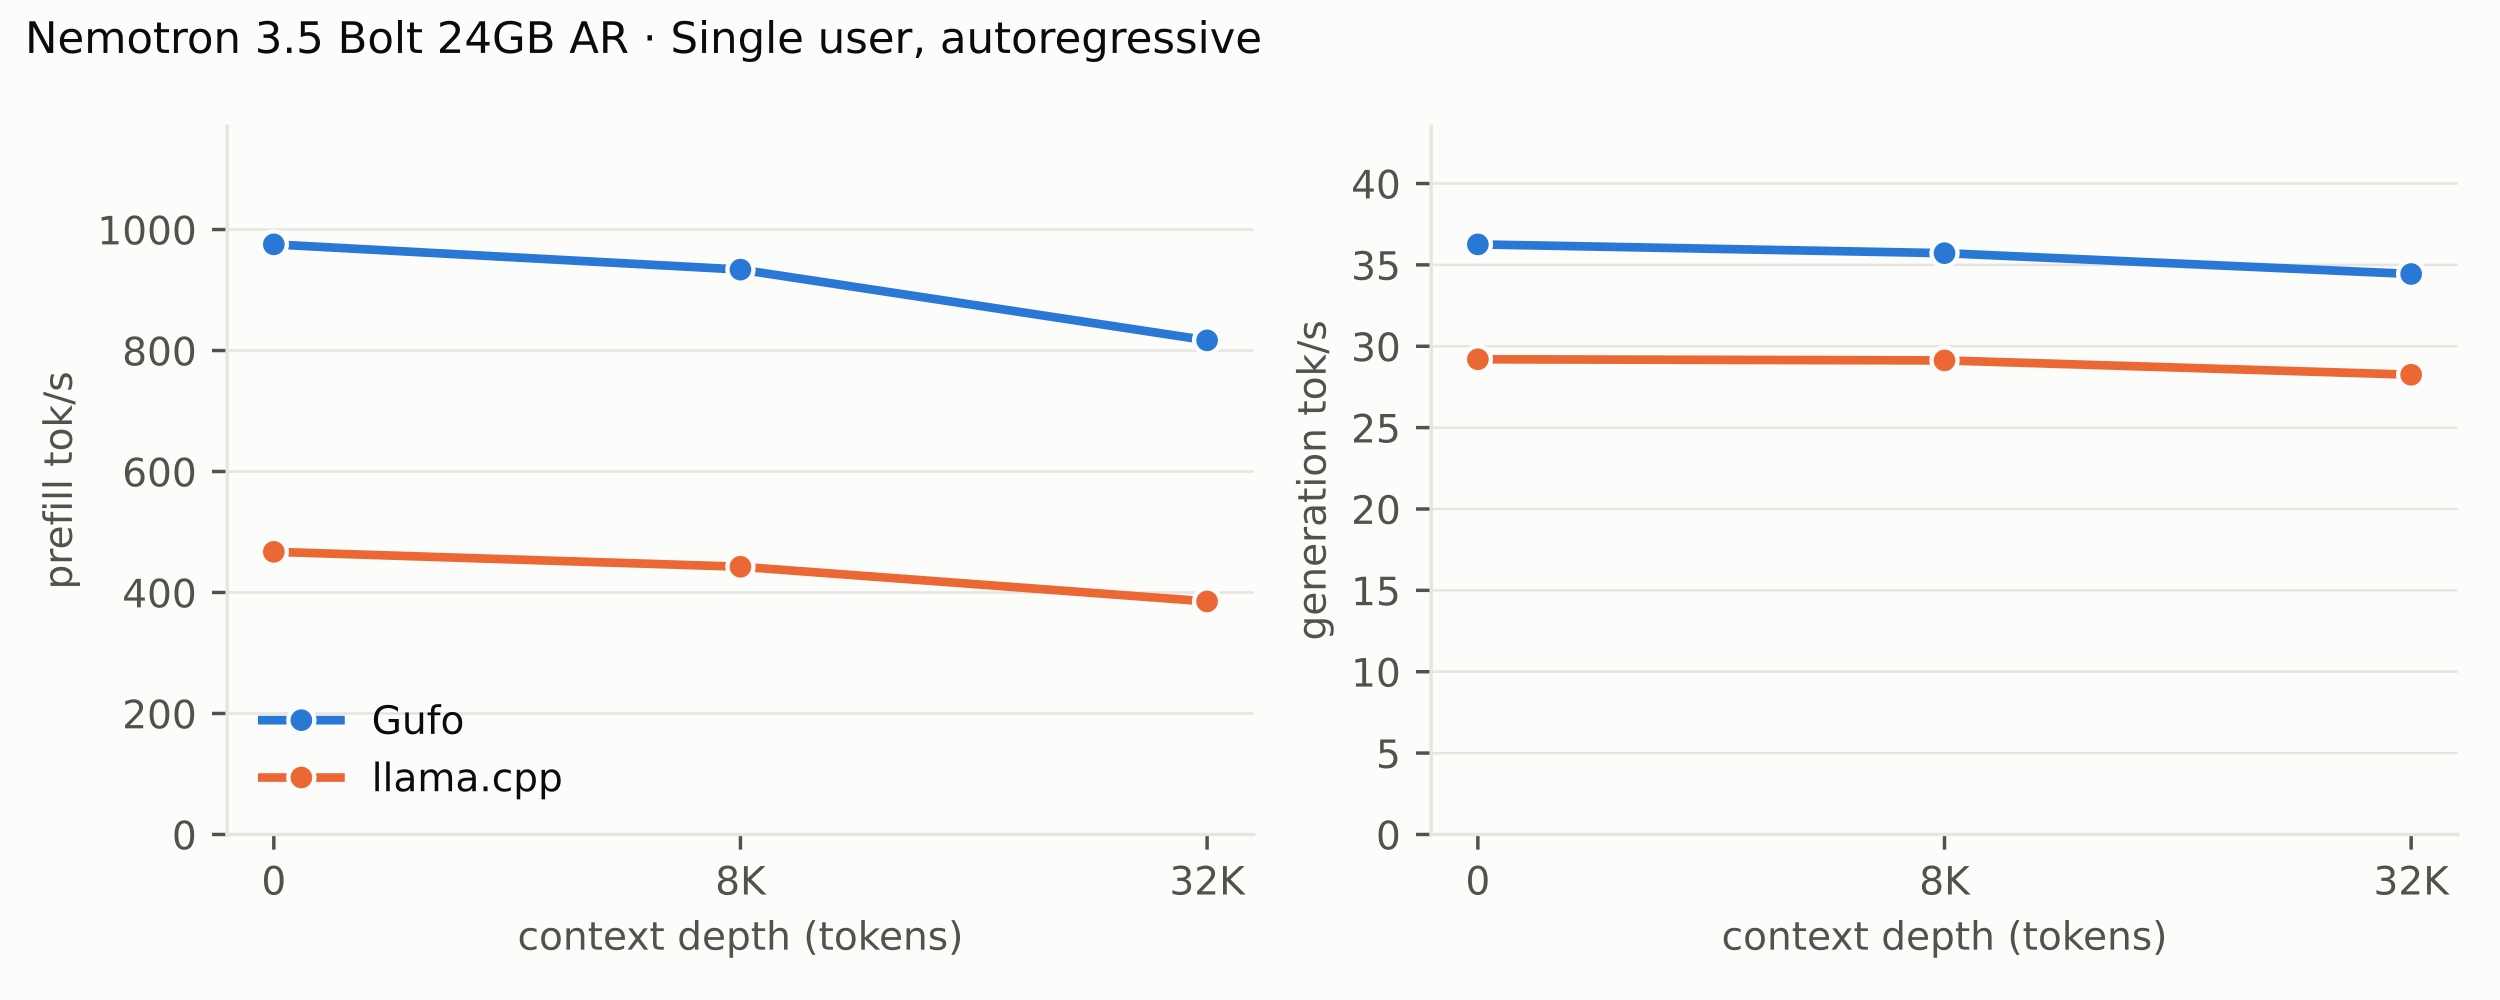
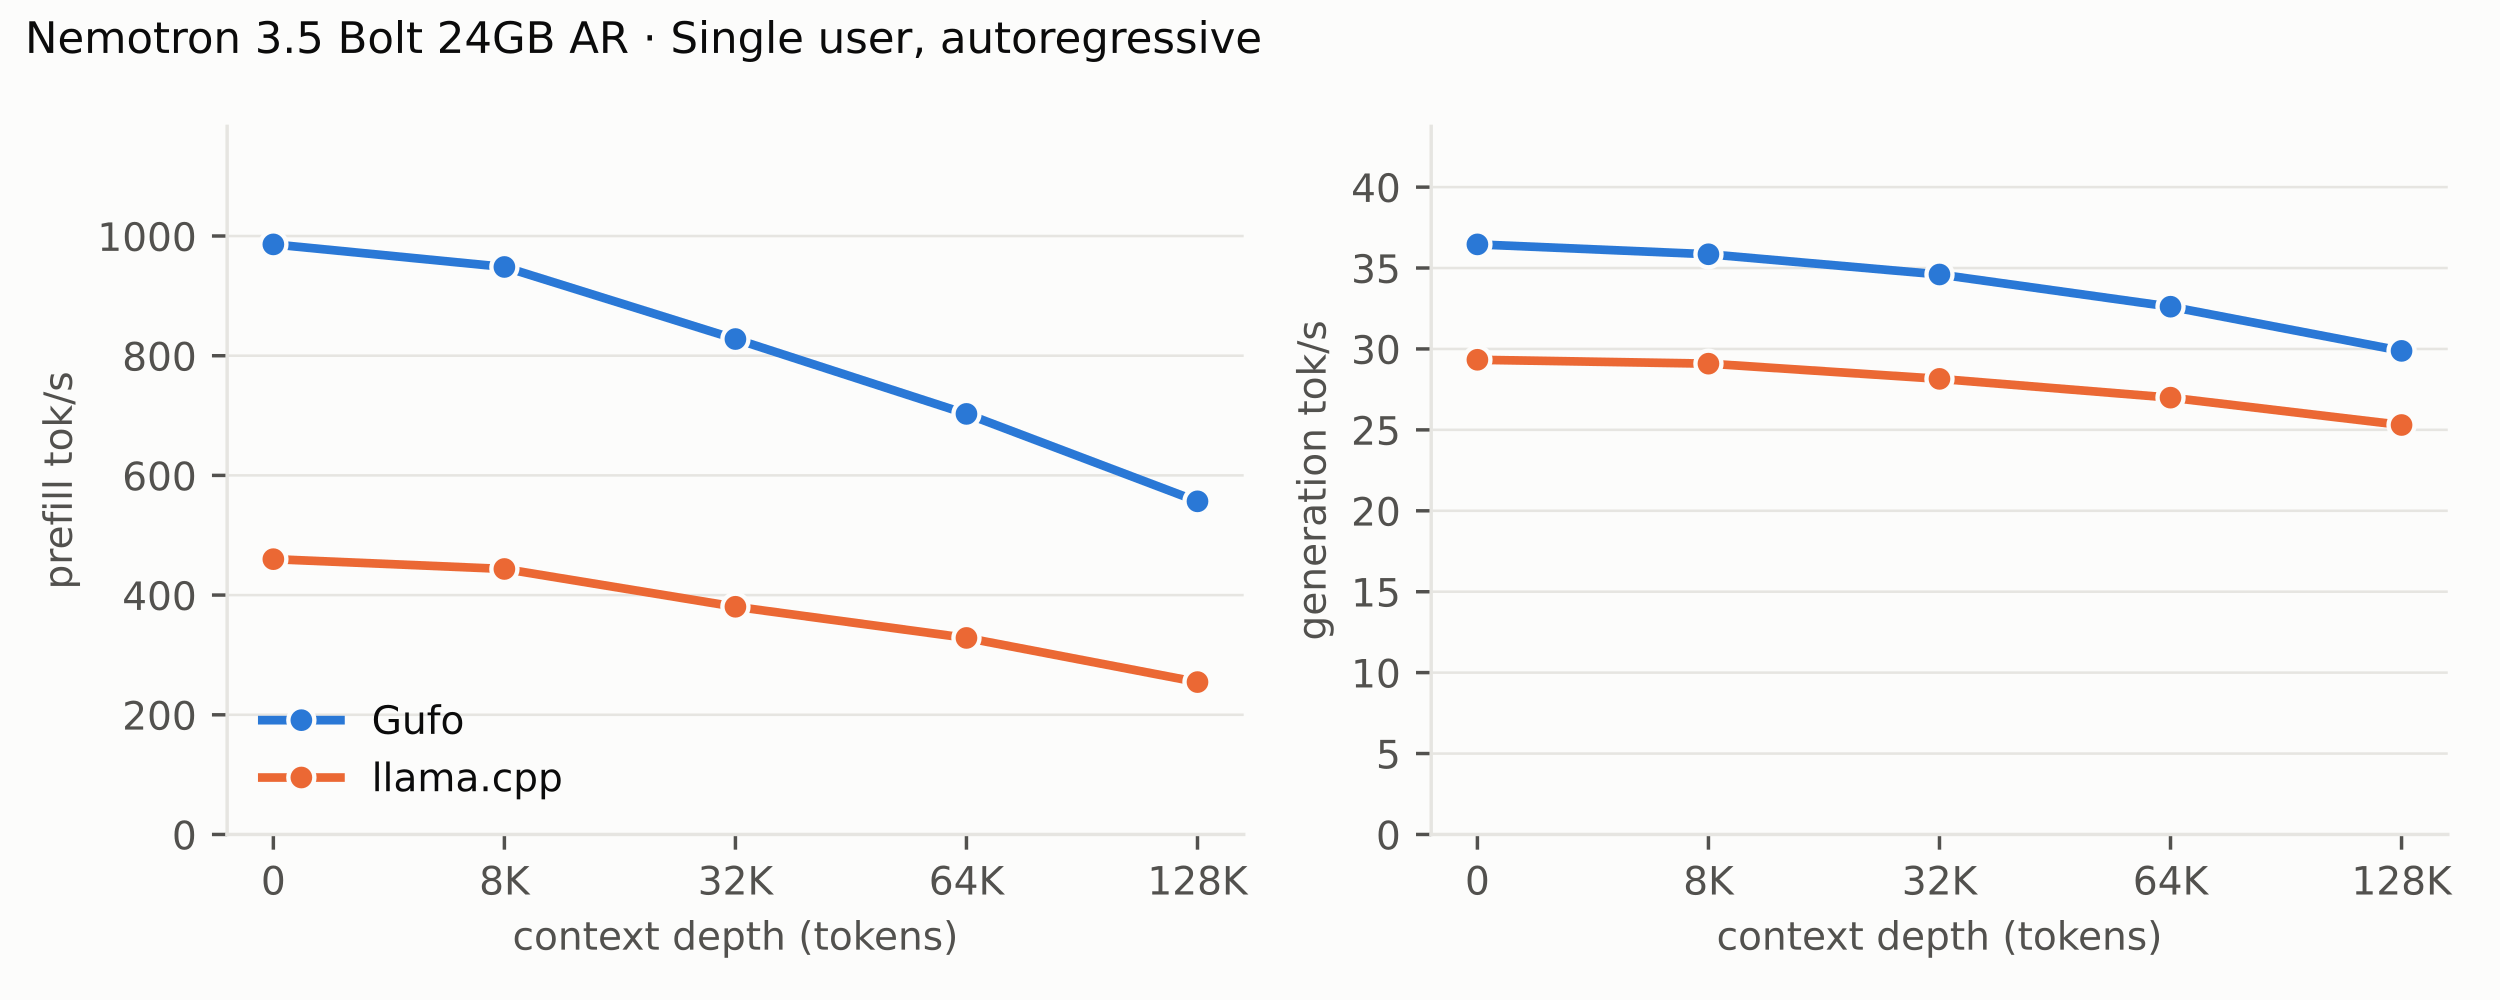
<svg xmlns="http://www.w3.org/2000/svg" xmlns:xlink="http://www.w3.org/1999/xlink" width="576pt" height="230.4pt" viewBox="0 0 576 230.4" version="1.1">
  <defs>
    <style type="text/css">*{stroke-linejoin: round; stroke-linecap: butt}</style>
  </defs>
  <g id="figure_1">
    <g id="patch_1">
      <path d="M 0 230.4 L 576 230.4 L 576 0 L 0 0 z " style="fill: #fcfcfb" />
    </g>
    <g id="axes_1">
      <g id="patch_2">
-         <path d="M 52.335 192.259 L 288.866 192.259 L 288.866 29.118 L 52.335 29.118 z " style="fill: #fcfcfb" />
+         <path d="M 52.335 192.259 L 286.549 192.259 L 286.549 29.118 L 52.335 29.118 z " style="fill: #fcfcfb" />
      </g>
      <g id="matplotlib.axis_1">
        <g id="xtick_1">
          <g id="line2d_1">
            <defs>
              <path id="m1ebf051f68" d="M 0 0 L 0 3.5 " style="stroke: #52514e; stroke-width: 0.8" />
            </defs>
            <g>
-               <use xlink:href="#m1ebf051f68" x="63.087" y="192.259" style="fill: #52514e; stroke: #52514e; stroke-width: 0.8" />
+               <use xlink:href="#m1ebf051f68" x="62.981" y="192.259" style="fill: #52514e; stroke: #52514e; stroke-width: 0.8" />
            </g>
          </g>
          <g id="text_1">
-             <text style="font-size: 9px; font-family: 'DejaVu Sans', 'Bitstream Vera Sans', 'Computer Modern Sans Serif', 'Lucida Grande', 'Verdana', 'Geneva', 'Lucid', 'Arial', 'Helvetica', 'Avant Garde', sans-serif; text-anchor: middle; fill: #52514e" x="63.087" y="206.098" transform="rotate(-0 63.08672 206.098)">0</text>
+             <text style="font-size: 9px; font-family: 'DejaVu Sans', 'Bitstream Vera Sans', 'Computer Modern Sans Serif', 'Lucida Grande', 'Verdana', 'Geneva', 'Lucid', 'Arial', 'Helvetica', 'Avant Garde', sans-serif; text-anchor: middle; fill: #52514e" x="62.981" y="206.098" transform="rotate(-0 62.98139 206.098)">0</text>
          </g>
        </g>
        <g id="xtick_2">
          <g id="line2d_2">
            <g>
-               <use xlink:href="#m1ebf051f68" x="170.601" y="192.259" style="fill: #52514e; stroke: #52514e; stroke-width: 0.8" />
+               <use xlink:href="#m1ebf051f68" x="116.212" y="192.259" style="fill: #52514e; stroke: #52514e; stroke-width: 0.8" />
            </g>
          </g>
          <g id="text_2">
-             <text style="font-size: 9px; font-family: 'DejaVu Sans', 'Bitstream Vera Sans', 'Computer Modern Sans Serif', 'Lucida Grande', 'Verdana', 'Geneva', 'Lucid', 'Arial', 'Helvetica', 'Avant Garde', sans-serif; text-anchor: middle; fill: #52514e" x="170.601" y="206.098" transform="rotate(-0 170.6008 206.098)">8K</text>
+             <text style="font-size: 9px; font-family: 'DejaVu Sans', 'Bitstream Vera Sans', 'Computer Modern Sans Serif', 'Lucida Grande', 'Verdana', 'Geneva', 'Lucid', 'Arial', 'Helvetica', 'Avant Garde', sans-serif; text-anchor: middle; fill: #52514e" x="116.212" y="206.098" transform="rotate(-0 116.2118 206.098)">8K</text>
          </g>
        </g>
        <g id="xtick_3">
          <g id="line2d_3">
            <g>
-               <use xlink:href="#m1ebf051f68" x="278.115" y="192.259" style="fill: #52514e; stroke: #52514e; stroke-width: 0.8" />
+               <use xlink:href="#m1ebf051f68" x="169.442" y="192.259" style="fill: #52514e; stroke: #52514e; stroke-width: 0.8" />
            </g>
          </g>
          <g id="text_3">
-             <text style="font-size: 9px; font-family: 'DejaVu Sans', 'Bitstream Vera Sans', 'Computer Modern Sans Serif', 'Lucida Grande', 'Verdana', 'Geneva', 'Lucid', 'Arial', 'Helvetica', 'Avant Garde', sans-serif; text-anchor: middle; fill: #52514e" x="278.115" y="206.098" transform="rotate(-0 278.1148 206.098)">32K</text>
-           </g>
-         </g>
-         <g id="text_4">
-           <text style="font-size: 9px; font-family: 'DejaVu Sans', 'Bitstream Vera Sans', 'Computer Modern Sans Serif', 'Lucida Grande', 'Verdana', 'Geneva', 'Lucid', 'Arial', 'Helvetica', 'Avant Garde', sans-serif; text-anchor: middle; fill: #52514e" x="170.601" y="218.808" transform="rotate(-0 170.6008 218.8083)">context depth (tokens)</text>
+             <text style="font-size: 9px; font-family: 'DejaVu Sans', 'Bitstream Vera Sans', 'Computer Modern Sans Serif', 'Lucida Grande', 'Verdana', 'Geneva', 'Lucid', 'Arial', 'Helvetica', 'Avant Garde', sans-serif; text-anchor: middle; fill: #52514e" x="169.442" y="206.098" transform="rotate(-0 169.4422 206.098)">32K</text>
+           </g>
+         </g>
+         <g id="xtick_4">
+           <g id="line2d_4">
+             <g>
+               <use xlink:href="#m1ebf051f68" x="222.673" y="192.259" style="fill: #52514e; stroke: #52514e; stroke-width: 0.8" />
+             </g>
+           </g>
+           <g id="text_4">
+             <text style="font-size: 9px; font-family: 'DejaVu Sans', 'Bitstream Vera Sans', 'Computer Modern Sans Serif', 'Lucida Grande', 'Verdana', 'Geneva', 'Lucid', 'Arial', 'Helvetica', 'Avant Garde', sans-serif; text-anchor: middle; fill: #52514e" x="222.673" y="206.098" transform="rotate(-0 222.6725 206.098)">64K</text>
+           </g>
+         </g>
+         <g id="xtick_5">
+           <g id="line2d_5">
+             <g>
+               <use xlink:href="#m1ebf051f68" x="275.903" y="192.259" style="fill: #52514e; stroke: #52514e; stroke-width: 0.8" />
+             </g>
+           </g>
+           <g id="text_5">
+             <text style="font-size: 9px; font-family: 'DejaVu Sans', 'Bitstream Vera Sans', 'Computer Modern Sans Serif', 'Lucida Grande', 'Verdana', 'Geneva', 'Lucid', 'Arial', 'Helvetica', 'Avant Garde', sans-serif; text-anchor: middle; fill: #52514e" x="275.903" y="206.098" transform="rotate(-0 275.9029 206.098)">128K</text>
+           </g>
+         </g>
+         <g id="text_6">
+           <text style="font-size: 9px; font-family: 'DejaVu Sans', 'Bitstream Vera Sans', 'Computer Modern Sans Serif', 'Lucida Grande', 'Verdana', 'Geneva', 'Lucid', 'Arial', 'Helvetica', 'Avant Garde', sans-serif; text-anchor: middle; fill: #52514e" x="169.442" y="218.808" transform="rotate(-0 169.4422 218.8083)">context depth (tokens)</text>
        </g>
      </g>
      <g id="matplotlib.axis_2">
        <g id="ytick_1">
-           <g id="line2d_4">
-             <path d="M 52.335 192.259 L 288.866 192.259 " clip-path="url(#pb68cc06701)" style="fill: none; stroke: #e6e5e1; stroke-width: 0.6; stroke-linecap: square" />
-           </g>
-           <g id="line2d_5">
+           <g id="line2d_6">
+             <path d="M 52.335 192.259 L 286.549 192.259 " clip-path="url(#p6c91caa407)" style="fill: none; stroke: #e6e5e1; stroke-width: 0.6; stroke-linecap: square" />
+           </g>
+           <g id="line2d_7">
            <defs>
              <path id="m680e5b1e24" d="M 0 0 L -3.5 0 " style="stroke: #52514e; stroke-width: 0.8" />
            </defs>
            <g>
              <use xlink:href="#m680e5b1e24" x="52.335" y="192.259" style="fill: #52514e; stroke: #52514e; stroke-width: 0.8" />
            </g>
          </g>
-           <g id="text_5">
+           <g id="text_7">
            <text style="font-size: 9px; font-family: 'DejaVu Sans', 'Bitstream Vera Sans', 'Computer Modern Sans Serif', 'Lucida Grande', 'Verdana', 'Geneva', 'Lucid', 'Arial', 'Helvetica', 'Avant Garde', sans-serif; text-anchor: end; fill: #52514e" x="45.335" y="195.679" transform="rotate(-0 45.33531 195.6787)">0</text>
          </g>
        </g>
        <g id="ytick_2">
-           <g id="line2d_6">
-             <path d="M 52.335 164.384 L 288.866 164.384 " clip-path="url(#pb68cc06701)" style="fill: none; stroke: #e6e5e1; stroke-width: 0.6; stroke-linecap: square" />
-           </g>
-           <g id="line2d_7">
-             <g>
-               <use xlink:href="#m680e5b1e24" x="52.335" y="164.384" style="fill: #52514e; stroke: #52514e; stroke-width: 0.8" />
-             </g>
-           </g>
-           <g id="text_6">
-             <text style="font-size: 9px; font-family: 'DejaVu Sans', 'Bitstream Vera Sans', 'Computer Modern Sans Serif', 'Lucida Grande', 'Verdana', 'Geneva', 'Lucid', 'Arial', 'Helvetica', 'Avant Garde', sans-serif; text-anchor: end; fill: #52514e" x="45.335" y="167.804" transform="rotate(-0 45.33531 167.8036)">200</text>
+           <g id="line2d_8">
+             <path d="M 52.335 164.683 L 286.549 164.683 " clip-path="url(#p6c91caa407)" style="fill: none; stroke: #e6e5e1; stroke-width: 0.6; stroke-linecap: square" />
+           </g>
+           <g id="line2d_9">
+             <g>
+               <use xlink:href="#m680e5b1e24" x="52.335" y="164.683" style="fill: #52514e; stroke: #52514e; stroke-width: 0.8" />
+             </g>
+           </g>
+           <g id="text_8">
+             <text style="font-size: 9px; font-family: 'DejaVu Sans', 'Bitstream Vera Sans', 'Computer Modern Sans Serif', 'Lucida Grande', 'Verdana', 'Geneva', 'Lucid', 'Arial', 'Helvetica', 'Avant Garde', sans-serif; text-anchor: end; fill: #52514e" x="45.335" y="168.103" transform="rotate(-0 45.33531 168.1027)">200</text>
          </g>
        </g>
        <g id="ytick_3">
-           <g id="line2d_8">
-             <path d="M 52.335 136.509 L 288.866 136.509 " clip-path="url(#pb68cc06701)" style="fill: none; stroke: #e6e5e1; stroke-width: 0.6; stroke-linecap: square" />
-           </g>
-           <g id="line2d_9">
-             <g>
-               <use xlink:href="#m680e5b1e24" x="52.335" y="136.509" style="fill: #52514e; stroke: #52514e; stroke-width: 0.8" />
-             </g>
-           </g>
-           <g id="text_7">
-             <text style="font-size: 9px; font-family: 'DejaVu Sans', 'Bitstream Vera Sans', 'Computer Modern Sans Serif', 'Lucida Grande', 'Verdana', 'Geneva', 'Lucid', 'Arial', 'Helvetica', 'Avant Garde', sans-serif; text-anchor: end; fill: #52514e" x="45.335" y="139.928" transform="rotate(-0 45.33531 139.9285)">400</text>
+           <g id="line2d_10">
+             <path d="M 52.335 137.107 L 286.549 137.107 " clip-path="url(#p6c91caa407)" style="fill: none; stroke: #e6e5e1; stroke-width: 0.6; stroke-linecap: square" />
+           </g>
+           <g id="line2d_11">
+             <g>
+               <use xlink:href="#m680e5b1e24" x="52.335" y="137.107" style="fill: #52514e; stroke: #52514e; stroke-width: 0.8" />
+             </g>
+           </g>
+           <g id="text_9">
+             <text style="font-size: 9px; font-family: 'DejaVu Sans', 'Bitstream Vera Sans', 'Computer Modern Sans Serif', 'Lucida Grande', 'Verdana', 'Geneva', 'Lucid', 'Arial', 'Helvetica', 'Avant Garde', sans-serif; text-anchor: end; fill: #52514e" x="45.335" y="140.527" transform="rotate(-0 45.33531 140.5267)">400</text>
          </g>
        </g>
        <g id="ytick_4">
-           <g id="line2d_10">
-             <path d="M 52.335 108.634 L 288.866 108.634 " clip-path="url(#pb68cc06701)" style="fill: none; stroke: #e6e5e1; stroke-width: 0.6; stroke-linecap: square" />
-           </g>
-           <g id="line2d_11">
-             <g>
-               <use xlink:href="#m680e5b1e24" x="52.335" y="108.634" style="fill: #52514e; stroke: #52514e; stroke-width: 0.8" />
-             </g>
-           </g>
-           <g id="text_8">
-             <text style="font-size: 9px; font-family: 'DejaVu Sans', 'Bitstream Vera Sans', 'Computer Modern Sans Serif', 'Lucida Grande', 'Verdana', 'Geneva', 'Lucid', 'Arial', 'Helvetica', 'Avant Garde', sans-serif; text-anchor: end; fill: #52514e" x="45.335" y="112.053" transform="rotate(-0 45.33531 112.0534)">600</text>
+           <g id="line2d_12">
+             <path d="M 52.335 109.531 L 286.549 109.531 " clip-path="url(#p6c91caa407)" style="fill: none; stroke: #e6e5e1; stroke-width: 0.6; stroke-linecap: square" />
+           </g>
+           <g id="line2d_13">
+             <g>
+               <use xlink:href="#m680e5b1e24" x="52.335" y="109.531" style="fill: #52514e; stroke: #52514e; stroke-width: 0.8" />
+             </g>
+           </g>
+           <g id="text_10">
+             <text style="font-size: 9px; font-family: 'DejaVu Sans', 'Bitstream Vera Sans', 'Computer Modern Sans Serif', 'Lucida Grande', 'Verdana', 'Geneva', 'Lucid', 'Arial', 'Helvetica', 'Avant Garde', sans-serif; text-anchor: end; fill: #52514e" x="45.335" y="112.951" transform="rotate(-0 45.33531 112.9507)">600</text>
          </g>
        </g>
        <g id="ytick_5">
-           <g id="line2d_12">
-             <path d="M 52.335 80.759 L 288.866 80.759 " clip-path="url(#pb68cc06701)" style="fill: none; stroke: #e6e5e1; stroke-width: 0.6; stroke-linecap: square" />
-           </g>
-           <g id="line2d_13">
-             <g>
-               <use xlink:href="#m680e5b1e24" x="52.335" y="80.759" style="fill: #52514e; stroke: #52514e; stroke-width: 0.8" />
-             </g>
-           </g>
-           <g id="text_9">
-             <text style="font-size: 9px; font-family: 'DejaVu Sans', 'Bitstream Vera Sans', 'Computer Modern Sans Serif', 'Lucida Grande', 'Verdana', 'Geneva', 'Lucid', 'Arial', 'Helvetica', 'Avant Garde', sans-serif; text-anchor: end; fill: #52514e" x="45.335" y="84.178" transform="rotate(-0 45.33531 84.17827)">800</text>
+           <g id="line2d_14">
+             <path d="M 52.335 81.955 L 286.549 81.955 " clip-path="url(#p6c91caa407)" style="fill: none; stroke: #e6e5e1; stroke-width: 0.6; stroke-linecap: square" />
+           </g>
+           <g id="line2d_15">
+             <g>
+               <use xlink:href="#m680e5b1e24" x="52.335" y="81.955" style="fill: #52514e; stroke: #52514e; stroke-width: 0.8" />
+             </g>
+           </g>
+           <g id="text_11">
+             <text style="font-size: 9px; font-family: 'DejaVu Sans', 'Bitstream Vera Sans', 'Computer Modern Sans Serif', 'Lucida Grande', 'Verdana', 'Geneva', 'Lucid', 'Arial', 'Helvetica', 'Avant Garde', sans-serif; text-anchor: end; fill: #52514e" x="45.335" y="85.375" transform="rotate(-0 45.33531 85.37469)">800</text>
          </g>
        </g>
        <g id="ytick_6">
-           <g id="line2d_14">
-             <path d="M 52.335 52.884 L 288.866 52.884 " clip-path="url(#pb68cc06701)" style="fill: none; stroke: #e6e5e1; stroke-width: 0.6; stroke-linecap: square" />
-           </g>
-           <g id="line2d_15">
-             <g>
-               <use xlink:href="#m680e5b1e24" x="52.335" y="52.884" style="fill: #52514e; stroke: #52514e; stroke-width: 0.8" />
-             </g>
-           </g>
-           <g id="text_10">
-             <text style="font-size: 9px; font-family: 'DejaVu Sans', 'Bitstream Vera Sans', 'Computer Modern Sans Serif', 'Lucida Grande', 'Verdana', 'Geneva', 'Lucid', 'Arial', 'Helvetica', 'Avant Garde', sans-serif; text-anchor: end; fill: #52514e" x="45.335" y="56.303" transform="rotate(-0 45.33531 56.30317)">1000</text>
-           </g>
-         </g>
-         <g id="text_11">
+           <g id="line2d_16">
+             <path d="M 52.335 54.379 L 286.549 54.379 " clip-path="url(#p6c91caa407)" style="fill: none; stroke: #e6e5e1; stroke-width: 0.6; stroke-linecap: square" />
+           </g>
+           <g id="line2d_17">
+             <g>
+               <use xlink:href="#m680e5b1e24" x="52.335" y="54.379" style="fill: #52514e; stroke: #52514e; stroke-width: 0.8" />
+             </g>
+           </g>
+           <g id="text_12">
+             <text style="font-size: 9px; font-family: 'DejaVu Sans', 'Bitstream Vera Sans', 'Computer Modern Sans Serif', 'Lucida Grande', 'Verdana', 'Geneva', 'Lucid', 'Arial', 'Helvetica', 'Avant Garde', sans-serif; text-anchor: end; fill: #52514e" x="45.335" y="57.799" transform="rotate(-0 45.33531 57.79869)">1000</text>
+           </g>
+         </g>
+         <g id="text_13">
          <text style="font-size: 9px; font-family: 'DejaVu Sans', 'Bitstream Vera Sans', 'Computer Modern Sans Serif', 'Lucida Grande', 'Verdana', 'Geneva', 'Lucid', 'Arial', 'Helvetica', 'Avant Garde', sans-serif; text-anchor: middle; fill: #52514e" x="16.559" y="110.689" transform="rotate(-90 16.55859 110.6887)">prefill tok/s</text>
        </g>
      </g>
-       <g id="line2d_16">
-         <path d="M 63.087 56.308 L 170.601 62.12 L 278.115 78.423 " clip-path="url(#pb68cc06701)" style="fill: none; stroke: #2a78d6; stroke-width: 2; stroke-linecap: square" />
+       <g id="line2d_18">
+         <path d="M 62.981 56.308 L 116.212 61.509 L 169.442 78.115 L 222.673 95.364 L 275.903 115.508 " clip-path="url(#p6c91caa407)" style="fill: none; stroke: #2a78d6; stroke-width: 2; stroke-linecap: square" />
        <defs>
          <path id="m91930ba968" d="M 0 3 C 0.796 3 1.559 2.684 2.121 2.121 C 2.684 1.559 3 0.796 3 0 C 3 -0.796 2.684 -1.559 2.121 -2.121 C 1.559 -2.684 0.796 -3 0 -3 C -0.796 -3 -1.559 -2.684 -2.121 -2.121 C -2.684 -1.559 -3 -0.796 -3 0 C -3 0.796 -2.684 1.559 -2.121 2.121 C -1.559 2.684 -0.796 3 0 3 z " style="stroke: #fcfcfb" />
        </defs>
-         <g clip-path="url(#pb68cc06701)">
-           <use xlink:href="#m91930ba968" x="63.087" y="56.308" style="fill: #2a78d6; stroke: #fcfcfb" />
-           <use xlink:href="#m91930ba968" x="170.601" y="62.12" style="fill: #2a78d6; stroke: #fcfcfb" />
-           <use xlink:href="#m91930ba968" x="278.115" y="78.423" style="fill: #2a78d6; stroke: #fcfcfb" />
-         </g>
-       </g>
-       <g id="line2d_17">
-         <path d="M 63.087 127.143 L 170.601 130.582 L 278.115 138.575 " clip-path="url(#pb68cc06701)" style="fill: none; stroke: #eb6834; stroke-width: 2; stroke-linecap: square" />
+         <g clip-path="url(#p6c91caa407)">
+           <use xlink:href="#m91930ba968" x="62.981" y="56.308" style="fill: #2a78d6; stroke: #fcfcfb" />
+           <use xlink:href="#m91930ba968" x="116.212" y="61.509" style="fill: #2a78d6; stroke: #fcfcfb" />
+           <use xlink:href="#m91930ba968" x="169.442" y="78.115" style="fill: #2a78d6; stroke: #fcfcfb" />
+           <use xlink:href="#m91930ba968" x="222.673" y="95.364" style="fill: #2a78d6; stroke: #fcfcfb" />
+           <use xlink:href="#m91930ba968" x="275.903" y="115.508" style="fill: #2a78d6; stroke: #fcfcfb" />
+         </g>
+       </g>
+       <g id="line2d_19">
+         <path d="M 62.981 128.832 L 116.212 131.093 L 169.442 139.799 L 222.673 146.981 L 275.903 157.152 " clip-path="url(#p6c91caa407)" style="fill: none; stroke: #eb6834; stroke-width: 2; stroke-linecap: square" />
        <defs>
          <path id="ma0614988b8" d="M 0 3 C 0.796 3 1.559 2.684 2.121 2.121 C 2.684 1.559 3 0.796 3 0 C 3 -0.796 2.684 -1.559 2.121 -2.121 C 1.559 -2.684 0.796 -3 0 -3 C -0.796 -3 -1.559 -2.684 -2.121 -2.121 C -2.684 -1.559 -3 -0.796 -3 0 C -3 0.796 -2.684 1.559 -2.121 2.121 C -1.559 2.684 -0.796 3 0 3 z " style="stroke: #fcfcfb" />
        </defs>
-         <g clip-path="url(#pb68cc06701)">
-           <use xlink:href="#ma0614988b8" x="63.087" y="127.143" style="fill: #eb6834; stroke: #fcfcfb" />
-           <use xlink:href="#ma0614988b8" x="170.601" y="130.582" style="fill: #eb6834; stroke: #fcfcfb" />
-           <use xlink:href="#ma0614988b8" x="278.115" y="138.575" style="fill: #eb6834; stroke: #fcfcfb" />
+         <g clip-path="url(#p6c91caa407)">
+           <use xlink:href="#ma0614988b8" x="62.981" y="128.832" style="fill: #eb6834; stroke: #fcfcfb" />
+           <use xlink:href="#ma0614988b8" x="116.212" y="131.093" style="fill: #eb6834; stroke: #fcfcfb" />
+           <use xlink:href="#ma0614988b8" x="169.442" y="139.799" style="fill: #eb6834; stroke: #fcfcfb" />
+           <use xlink:href="#ma0614988b8" x="222.673" y="146.981" style="fill: #eb6834; stroke: #fcfcfb" />
+           <use xlink:href="#ma0614988b8" x="275.903" y="157.152" style="fill: #eb6834; stroke: #fcfcfb" />
        </g>
      </g>
      <g id="patch_3">
        <path d="M 52.335 192.259 L 52.335 29.118 " style="fill: none; stroke: #e6e5e1; stroke-width: 0.8; stroke-linejoin: miter; stroke-linecap: square" />
      </g>
      <g id="patch_4">
-         <path d="M 52.335 192.259 L 288.866 192.259 " style="fill: none; stroke: #e6e5e1; stroke-width: 0.8; stroke-linejoin: miter; stroke-linecap: square" />
+         <path d="M 52.335 192.259 L 286.549 192.259 " style="fill: none; stroke: #e6e5e1; stroke-width: 0.8; stroke-linejoin: miter; stroke-linecap: square" />
      </g>
      <g id="legend_1">
-         <g id="line2d_18">
+         <g id="line2d_20">
          <path d="M 60.435 165.927 L 69.435 165.927 L 78.435 165.927 " style="fill: none; stroke: #2a78d6; stroke-width: 2; stroke-linecap: square" />
          <g>
            <use xlink:href="#m91930ba968" x="69.435" y="165.927" style="fill: #2a78d6; stroke: #fcfcfb" />
          </g>
        </g>
-         <g id="text_12">
+         <g id="text_14">
          <text style="font-size: 9px; font-family: 'DejaVu Sans', 'Bitstream Vera Sans', 'Computer Modern Sans Serif', 'Lucida Grande', 'Verdana', 'Geneva', 'Lucid', 'Arial', 'Helvetica', 'Avant Garde', sans-serif; text-anchor: start; fill: #0b0b0b" x="85.635" y="169.077" transform="rotate(-0 85.63531 169.0773)">Gufo</text>
        </g>
-         <g id="line2d_19">
+         <g id="line2d_21">
          <path d="M 60.435 179.138 L 69.435 179.138 L 78.435 179.138 " style="fill: none; stroke: #eb6834; stroke-width: 2; stroke-linecap: square" />
          <g>
            <use xlink:href="#ma0614988b8" x="69.435" y="179.138" style="fill: #eb6834; stroke: #fcfcfb" />
          </g>
        </g>
-         <g id="text_13">
+         <g id="text_15">
          <text style="font-size: 9px; font-family: 'DejaVu Sans', 'Bitstream Vera Sans', 'Computer Modern Sans Serif', 'Lucida Grande', 'Verdana', 'Geneva', 'Lucid', 'Arial', 'Helvetica', 'Avant Garde', sans-serif; text-anchor: start; fill: #0b0b0b" x="85.635" y="182.288" transform="rotate(-0 85.63531 182.2877)">llama.cpp</text>
        </g>
      </g>
    </g>
    <g id="axes_2">
      <g id="patch_5">
-         <path d="M 329.749 192.259 L 566.28 192.259 L 566.28 29.118 L 329.749 29.118 z " style="fill: #fcfcfb" />
+         <path d="M 329.749 192.259 L 563.963 192.259 L 563.963 29.118 L 329.749 29.118 z " style="fill: #fcfcfb" />
      </g>
      <g id="matplotlib.axis_3">
-         <g id="xtick_4">
-           <g id="line2d_20">
-             <g>
-               <use xlink:href="#m1ebf051f68" x="340.5" y="192.259" style="fill: #52514e; stroke: #52514e; stroke-width: 0.8" />
-             </g>
-           </g>
-           <g id="text_14">
-             <text style="font-size: 9px; font-family: 'DejaVu Sans', 'Bitstream Vera Sans', 'Computer Modern Sans Serif', 'Lucida Grande', 'Verdana', 'Geneva', 'Lucid', 'Arial', 'Helvetica', 'Avant Garde', sans-serif; text-anchor: middle; fill: #52514e" x="340.5" y="206.098" transform="rotate(-0 340.5005 206.098)">0</text>
-           </g>
-         </g>
-         <g id="xtick_5">
-           <g id="line2d_21">
-             <g>
-               <use xlink:href="#m1ebf051f68" x="448.015" y="192.259" style="fill: #52514e; stroke: #52514e; stroke-width: 0.8" />
-             </g>
-           </g>
-           <g id="text_15">
-             <text style="font-size: 9px; font-family: 'DejaVu Sans', 'Bitstream Vera Sans', 'Computer Modern Sans Serif', 'Lucida Grande', 'Verdana', 'Geneva', 'Lucid', 'Arial', 'Helvetica', 'Avant Garde', sans-serif; text-anchor: middle; fill: #52514e" x="448.015" y="206.098" transform="rotate(-0 448.0145 206.098)">8K</text>
-           </g>
-         </g>
        <g id="xtick_6">
          <g id="line2d_22">
            <g>
-               <use xlink:href="#m1ebf051f68" x="555.529" y="192.259" style="fill: #52514e; stroke: #52514e; stroke-width: 0.8" />
+               <use xlink:href="#m1ebf051f68" x="340.395" y="192.259" style="fill: #52514e; stroke: #52514e; stroke-width: 0.8" />
            </g>
          </g>
          <g id="text_16">
-             <text style="font-size: 9px; font-family: 'DejaVu Sans', 'Bitstream Vera Sans', 'Computer Modern Sans Serif', 'Lucida Grande', 'Verdana', 'Geneva', 'Lucid', 'Arial', 'Helvetica', 'Avant Garde', sans-serif; text-anchor: middle; fill: #52514e" x="555.529" y="206.098" transform="rotate(-0 555.5286 206.098)">32K</text>
-           </g>
-         </g>
-         <g id="text_17">
-           <text style="font-size: 9px; font-family: 'DejaVu Sans', 'Bitstream Vera Sans', 'Computer Modern Sans Serif', 'Lucida Grande', 'Verdana', 'Geneva', 'Lucid', 'Arial', 'Helvetica', 'Avant Garde', sans-serif; text-anchor: middle; fill: #52514e" x="448.015" y="218.808" transform="rotate(-0 448.0145 218.8083)">context depth (tokens)</text>
+             <text style="font-size: 9px; font-family: 'DejaVu Sans', 'Bitstream Vera Sans', 'Computer Modern Sans Serif', 'Lucida Grande', 'Verdana', 'Geneva', 'Lucid', 'Arial', 'Helvetica', 'Avant Garde', sans-serif; text-anchor: middle; fill: #52514e" x="340.395" y="206.098" transform="rotate(-0 340.3951 206.098)">0</text>
+           </g>
+         </g>
+         <g id="xtick_7">
+           <g id="line2d_23">
+             <g>
+               <use xlink:href="#m1ebf051f68" x="393.626" y="192.259" style="fill: #52514e; stroke: #52514e; stroke-width: 0.8" />
+             </g>
+           </g>
+           <g id="text_17">
+             <text style="font-size: 9px; font-family: 'DejaVu Sans', 'Bitstream Vera Sans', 'Computer Modern Sans Serif', 'Lucida Grande', 'Verdana', 'Geneva', 'Lucid', 'Arial', 'Helvetica', 'Avant Garde', sans-serif; text-anchor: middle; fill: #52514e" x="393.626" y="206.098" transform="rotate(-0 393.6255 206.098)">8K</text>
+           </g>
+         </g>
+         <g id="xtick_8">
+           <g id="line2d_24">
+             <g>
+               <use xlink:href="#m1ebf051f68" x="446.856" y="192.259" style="fill: #52514e; stroke: #52514e; stroke-width: 0.8" />
+             </g>
+           </g>
+           <g id="text_18">
+             <text style="font-size: 9px; font-family: 'DejaVu Sans', 'Bitstream Vera Sans', 'Computer Modern Sans Serif', 'Lucida Grande', 'Verdana', 'Geneva', 'Lucid', 'Arial', 'Helvetica', 'Avant Garde', sans-serif; text-anchor: middle; fill: #52514e" x="446.856" y="206.098" transform="rotate(-0 446.8559 206.098)">32K</text>
+           </g>
+         </g>
+         <g id="xtick_9">
+           <g id="line2d_25">
+             <g>
+               <use xlink:href="#m1ebf051f68" x="500.086" y="192.259" style="fill: #52514e; stroke: #52514e; stroke-width: 0.8" />
+             </g>
+           </g>
+           <g id="text_19">
+             <text style="font-size: 9px; font-family: 'DejaVu Sans', 'Bitstream Vera Sans', 'Computer Modern Sans Serif', 'Lucida Grande', 'Verdana', 'Geneva', 'Lucid', 'Arial', 'Helvetica', 'Avant Garde', sans-serif; text-anchor: middle; fill: #52514e" x="500.086" y="206.098" transform="rotate(-0 500.0863 206.098)">64K</text>
+           </g>
+         </g>
+         <g id="xtick_10">
+           <g id="line2d_26">
+             <g>
+               <use xlink:href="#m1ebf051f68" x="553.317" y="192.259" style="fill: #52514e; stroke: #52514e; stroke-width: 0.8" />
+             </g>
+           </g>
+           <g id="text_20">
+             <text style="font-size: 9px; font-family: 'DejaVu Sans', 'Bitstream Vera Sans', 'Computer Modern Sans Serif', 'Lucida Grande', 'Verdana', 'Geneva', 'Lucid', 'Arial', 'Helvetica', 'Avant Garde', sans-serif; text-anchor: middle; fill: #52514e" x="553.317" y="206.098" transform="rotate(-0 553.3167 206.098)">128K</text>
+           </g>
+         </g>
+         <g id="text_21">
+           <text style="font-size: 9px; font-family: 'DejaVu Sans', 'Bitstream Vera Sans', 'Computer Modern Sans Serif', 'Lucida Grande', 'Verdana', 'Geneva', 'Lucid', 'Arial', 'Helvetica', 'Avant Garde', sans-serif; text-anchor: middle; fill: #52514e" x="446.856" y="218.808" transform="rotate(-0 446.8559 218.8083)">context depth (tokens)</text>
        </g>
      </g>
      <g id="matplotlib.axis_4">
        <g id="ytick_7">
-           <g id="line2d_23">
-             <path d="M 329.749 192.259 L 566.28 192.259 " clip-path="url(#p62e5a5085c)" style="fill: none; stroke: #e6e5e1; stroke-width: 0.6; stroke-linecap: square" />
-           </g>
-           <g id="line2d_24">
+           <g id="line2d_27">
+             <path d="M 329.749 192.259 L 563.963 192.259 " clip-path="url(#p602ba9753c)" style="fill: none; stroke: #e6e5e1; stroke-width: 0.6; stroke-linecap: square" />
+           </g>
+           <g id="line2d_28">
            <g>
              <use xlink:href="#m680e5b1e24" x="329.749" y="192.259" style="fill: #52514e; stroke: #52514e; stroke-width: 0.8" />
            </g>
          </g>
-           <g id="text_18">
+           <g id="text_22">
            <text style="font-size: 9px; font-family: 'DejaVu Sans', 'Bitstream Vera Sans', 'Computer Modern Sans Serif', 'Lucida Grande', 'Verdana', 'Geneva', 'Lucid', 'Arial', 'Helvetica', 'Avant Garde', sans-serif; text-anchor: end; fill: #52514e" x="322.749" y="195.679" transform="rotate(-0 322.7491 195.6787)">0</text>
          </g>
        </g>
        <g id="ytick_8">
-           <g id="line2d_25">
-             <path d="M 329.749 173.513 L 566.28 173.513 " clip-path="url(#p62e5a5085c)" style="fill: none; stroke: #e6e5e1; stroke-width: 0.6; stroke-linecap: square" />
-           </g>
-           <g id="line2d_26">
-             <g>
-               <use xlink:href="#m680e5b1e24" x="329.749" y="173.513" style="fill: #52514e; stroke: #52514e; stroke-width: 0.8" />
-             </g>
-           </g>
-           <g id="text_19">
-             <text style="font-size: 9px; font-family: 'DejaVu Sans', 'Bitstream Vera Sans', 'Computer Modern Sans Serif', 'Lucida Grande', 'Verdana', 'Geneva', 'Lucid', 'Arial', 'Helvetica', 'Avant Garde', sans-serif; text-anchor: end; fill: #52514e" x="322.749" y="176.932" transform="rotate(-0 322.7491 176.932)">5</text>
+           <g id="line2d_29">
+             <path d="M 329.749 173.616 L 563.963 173.616 " clip-path="url(#p602ba9753c)" style="fill: none; stroke: #e6e5e1; stroke-width: 0.6; stroke-linecap: square" />
+           </g>
+           <g id="line2d_30">
+             <g>
+               <use xlink:href="#m680e5b1e24" x="329.749" y="173.616" style="fill: #52514e; stroke: #52514e; stroke-width: 0.8" />
+             </g>
+           </g>
+           <g id="text_23">
+             <text style="font-size: 9px; font-family: 'DejaVu Sans', 'Bitstream Vera Sans', 'Computer Modern Sans Serif', 'Lucida Grande', 'Verdana', 'Geneva', 'Lucid', 'Arial', 'Helvetica', 'Avant Garde', sans-serif; text-anchor: end; fill: #52514e" x="322.749" y="177.035" transform="rotate(-0 322.7491 177.0348)">5</text>
          </g>
        </g>
        <g id="ytick_9">
-           <g id="line2d_27">
-             <path d="M 329.749 154.766 L 566.28 154.766 " clip-path="url(#p62e5a5085c)" style="fill: none; stroke: #e6e5e1; stroke-width: 0.6; stroke-linecap: square" />
-           </g>
-           <g id="line2d_28">
-             <g>
-               <use xlink:href="#m680e5b1e24" x="329.749" y="154.766" style="fill: #52514e; stroke: #52514e; stroke-width: 0.8" />
-             </g>
-           </g>
-           <g id="text_20">
-             <text style="font-size: 9px; font-family: 'DejaVu Sans', 'Bitstream Vera Sans', 'Computer Modern Sans Serif', 'Lucida Grande', 'Verdana', 'Geneva', 'Lucid', 'Arial', 'Helvetica', 'Avant Garde', sans-serif; text-anchor: end; fill: #52514e" x="322.749" y="158.185" transform="rotate(-0 322.7491 158.1853)">10</text>
+           <g id="line2d_31">
+             <path d="M 329.749 154.972 L 563.963 154.972 " clip-path="url(#p602ba9753c)" style="fill: none; stroke: #e6e5e1; stroke-width: 0.6; stroke-linecap: square" />
+           </g>
+           <g id="line2d_32">
+             <g>
+               <use xlink:href="#m680e5b1e24" x="329.749" y="154.972" style="fill: #52514e; stroke: #52514e; stroke-width: 0.8" />
+             </g>
+           </g>
+           <g id="text_24">
+             <text style="font-size: 9px; font-family: 'DejaVu Sans', 'Bitstream Vera Sans', 'Computer Modern Sans Serif', 'Lucida Grande', 'Verdana', 'Geneva', 'Lucid', 'Arial', 'Helvetica', 'Avant Garde', sans-serif; text-anchor: end; fill: #52514e" x="322.749" y="158.391" transform="rotate(-0 322.7491 158.3909)">10</text>
          </g>
        </g>
        <g id="ytick_10">
-           <g id="line2d_29">
-             <path d="M 329.749 136.019 L 566.28 136.019 " clip-path="url(#p62e5a5085c)" style="fill: none; stroke: #e6e5e1; stroke-width: 0.6; stroke-linecap: square" />
-           </g>
-           <g id="line2d_30">
-             <g>
-               <use xlink:href="#m680e5b1e24" x="329.749" y="136.019" style="fill: #52514e; stroke: #52514e; stroke-width: 0.8" />
-             </g>
-           </g>
-           <g id="text_21">
-             <text style="font-size: 9px; font-family: 'DejaVu Sans', 'Bitstream Vera Sans', 'Computer Modern Sans Serif', 'Lucida Grande', 'Verdana', 'Geneva', 'Lucid', 'Arial', 'Helvetica', 'Avant Garde', sans-serif; text-anchor: end; fill: #52514e" x="322.749" y="139.439" transform="rotate(-0 322.7491 139.4386)">15</text>
+           <g id="line2d_33">
+             <path d="M 329.749 136.328 L 563.963 136.328 " clip-path="url(#p602ba9753c)" style="fill: none; stroke: #e6e5e1; stroke-width: 0.6; stroke-linecap: square" />
+           </g>
+           <g id="line2d_34">
+             <g>
+               <use xlink:href="#m680e5b1e24" x="329.749" y="136.328" style="fill: #52514e; stroke: #52514e; stroke-width: 0.8" />
+             </g>
+           </g>
+           <g id="text_25">
+             <text style="font-size: 9px; font-family: 'DejaVu Sans', 'Bitstream Vera Sans', 'Computer Modern Sans Serif', 'Lucida Grande', 'Verdana', 'Geneva', 'Lucid', 'Arial', 'Helvetica', 'Avant Garde', sans-serif; text-anchor: end; fill: #52514e" x="322.749" y="139.747" transform="rotate(-0 322.7491 139.7471)">15</text>
          </g>
        </g>
        <g id="ytick_11">
-           <g id="line2d_31">
-             <path d="M 329.749 117.273 L 566.28 117.273 " clip-path="url(#p62e5a5085c)" style="fill: none; stroke: #e6e5e1; stroke-width: 0.6; stroke-linecap: square" />
-           </g>
-           <g id="line2d_32">
-             <g>
-               <use xlink:href="#m680e5b1e24" x="329.749" y="117.273" style="fill: #52514e; stroke: #52514e; stroke-width: 0.8" />
-             </g>
-           </g>
-           <g id="text_22">
-             <text style="font-size: 9px; font-family: 'DejaVu Sans', 'Bitstream Vera Sans', 'Computer Modern Sans Serif', 'Lucida Grande', 'Verdana', 'Geneva', 'Lucid', 'Arial', 'Helvetica', 'Avant Garde', sans-serif; text-anchor: end; fill: #52514e" x="322.749" y="120.692" transform="rotate(-0 322.7491 120.6919)">20</text>
+           <g id="line2d_35">
+             <path d="M 329.749 117.684 L 563.963 117.684 " clip-path="url(#p602ba9753c)" style="fill: none; stroke: #e6e5e1; stroke-width: 0.6; stroke-linecap: square" />
+           </g>
+           <g id="line2d_36">
+             <g>
+               <use xlink:href="#m680e5b1e24" x="329.749" y="117.684" style="fill: #52514e; stroke: #52514e; stroke-width: 0.8" />
+             </g>
+           </g>
+           <g id="text_26">
+             <text style="font-size: 9px; font-family: 'DejaVu Sans', 'Bitstream Vera Sans', 'Computer Modern Sans Serif', 'Lucida Grande', 'Verdana', 'Geneva', 'Lucid', 'Arial', 'Helvetica', 'Avant Garde', sans-serif; text-anchor: end; fill: #52514e" x="322.749" y="121.103" transform="rotate(-0 322.7491 121.1032)">20</text>
          </g>
        </g>
        <g id="ytick_12">
-           <g id="line2d_33">
-             <path d="M 329.749 98.526 L 566.28 98.526 " clip-path="url(#p62e5a5085c)" style="fill: none; stroke: #e6e5e1; stroke-width: 0.6; stroke-linecap: square" />
-           </g>
-           <g id="line2d_34">
-             <g>
-               <use xlink:href="#m680e5b1e24" x="329.749" y="98.526" style="fill: #52514e; stroke: #52514e; stroke-width: 0.8" />
-             </g>
-           </g>
-           <g id="text_23">
-             <text style="font-size: 9px; font-family: 'DejaVu Sans', 'Bitstream Vera Sans', 'Computer Modern Sans Serif', 'Lucida Grande', 'Verdana', 'Geneva', 'Lucid', 'Arial', 'Helvetica', 'Avant Garde', sans-serif; text-anchor: end; fill: #52514e" x="322.749" y="101.945" transform="rotate(-0 322.7491 101.9452)">25</text>
+           <g id="line2d_37">
+             <path d="M 329.749 99.04 L 563.963 99.04 " clip-path="url(#p602ba9753c)" style="fill: none; stroke: #e6e5e1; stroke-width: 0.6; stroke-linecap: square" />
+           </g>
+           <g id="line2d_38">
+             <g>
+               <use xlink:href="#m680e5b1e24" x="329.749" y="99.04" style="fill: #52514e; stroke: #52514e; stroke-width: 0.8" />
+             </g>
+           </g>
+           <g id="text_27">
+             <text style="font-size: 9px; font-family: 'DejaVu Sans', 'Bitstream Vera Sans', 'Computer Modern Sans Serif', 'Lucida Grande', 'Verdana', 'Geneva', 'Lucid', 'Arial', 'Helvetica', 'Avant Garde', sans-serif; text-anchor: end; fill: #52514e" x="322.749" y="102.459" transform="rotate(-0 322.7491 102.4594)">25</text>
          </g>
        </g>
        <g id="ytick_13">
-           <g id="line2d_35">
-             <path d="M 329.749 79.779 L 566.28 79.779 " clip-path="url(#p62e5a5085c)" style="fill: none; stroke: #e6e5e1; stroke-width: 0.6; stroke-linecap: square" />
-           </g>
-           <g id="line2d_36">
-             <g>
-               <use xlink:href="#m680e5b1e24" x="329.749" y="79.779" style="fill: #52514e; stroke: #52514e; stroke-width: 0.8" />
-             </g>
-           </g>
-           <g id="text_24">
-             <text style="font-size: 9px; font-family: 'DejaVu Sans', 'Bitstream Vera Sans', 'Computer Modern Sans Serif', 'Lucida Grande', 'Verdana', 'Geneva', 'Lucid', 'Arial', 'Helvetica', 'Avant Garde', sans-serif; text-anchor: end; fill: #52514e" x="322.749" y="83.198" transform="rotate(-0 322.7491 83.19849)">30</text>
+           <g id="line2d_39">
+             <path d="M 329.749 80.396 L 563.963 80.396 " clip-path="url(#p602ba9753c)" style="fill: none; stroke: #e6e5e1; stroke-width: 0.6; stroke-linecap: square" />
+           </g>
+           <g id="line2d_40">
+             <g>
+               <use xlink:href="#m680e5b1e24" x="329.749" y="80.396" style="fill: #52514e; stroke: #52514e; stroke-width: 0.8" />
+             </g>
+           </g>
+           <g id="text_28">
+             <text style="font-size: 9px; font-family: 'DejaVu Sans', 'Bitstream Vera Sans', 'Computer Modern Sans Serif', 'Lucida Grande', 'Verdana', 'Geneva', 'Lucid', 'Arial', 'Helvetica', 'Avant Garde', sans-serif; text-anchor: end; fill: #52514e" x="322.749" y="83.816" transform="rotate(-0 322.7491 83.8155)">30</text>
          </g>
        </g>
        <g id="ytick_14">
-           <g id="line2d_37">
-             <path d="M 329.749 61.033 L 566.28 61.033 " clip-path="url(#p62e5a5085c)" style="fill: none; stroke: #e6e5e1; stroke-width: 0.6; stroke-linecap: square" />
-           </g>
-           <g id="line2d_38">
-             <g>
-               <use xlink:href="#m680e5b1e24" x="329.749" y="61.033" style="fill: #52514e; stroke: #52514e; stroke-width: 0.8" />
-             </g>
-           </g>
-           <g id="text_25">
-             <text style="font-size: 9px; font-family: 'DejaVu Sans', 'Bitstream Vera Sans', 'Computer Modern Sans Serif', 'Lucida Grande', 'Verdana', 'Geneva', 'Lucid', 'Arial', 'Helvetica', 'Avant Garde', sans-serif; text-anchor: end; fill: #52514e" x="322.749" y="64.452" transform="rotate(-0 322.7491 64.4518)">35</text>
+           <g id="line2d_41">
+             <path d="M 329.749 61.752 L 563.963 61.752 " clip-path="url(#p602ba9753c)" style="fill: none; stroke: #e6e5e1; stroke-width: 0.6; stroke-linecap: square" />
+           </g>
+           <g id="line2d_42">
+             <g>
+               <use xlink:href="#m680e5b1e24" x="329.749" y="61.752" style="fill: #52514e; stroke: #52514e; stroke-width: 0.8" />
+             </g>
+           </g>
+           <g id="text_29">
+             <text style="font-size: 9px; font-family: 'DejaVu Sans', 'Bitstream Vera Sans', 'Computer Modern Sans Serif', 'Lucida Grande', 'Verdana', 'Geneva', 'Lucid', 'Arial', 'Helvetica', 'Avant Garde', sans-serif; text-anchor: end; fill: #52514e" x="322.749" y="65.172" transform="rotate(-0 322.7491 65.17164)">35</text>
          </g>
        </g>
        <g id="ytick_15">
-           <g id="line2d_39">
-             <path d="M 329.749 42.286 L 566.28 42.286 " clip-path="url(#p62e5a5085c)" style="fill: none; stroke: #e6e5e1; stroke-width: 0.6; stroke-linecap: square" />
-           </g>
-           <g id="line2d_40">
-             <g>
-               <use xlink:href="#m680e5b1e24" x="329.749" y="42.286" style="fill: #52514e; stroke: #52514e; stroke-width: 0.8" />
-             </g>
-           </g>
-           <g id="text_26">
-             <text style="font-size: 9px; font-family: 'DejaVu Sans', 'Bitstream Vera Sans', 'Computer Modern Sans Serif', 'Lucida Grande', 'Verdana', 'Geneva', 'Lucid', 'Arial', 'Helvetica', 'Avant Garde', sans-serif; text-anchor: end; fill: #52514e" x="322.749" y="45.705" transform="rotate(-0 322.7491 45.7051)">40</text>
-           </g>
-         </g>
-         <g id="text_27">
+           <g id="line2d_43">
+             <path d="M 329.749 43.108 L 563.963 43.108 " clip-path="url(#p602ba9753c)" style="fill: none; stroke: #e6e5e1; stroke-width: 0.6; stroke-linecap: square" />
+           </g>
+           <g id="line2d_44">
+             <g>
+               <use xlink:href="#m680e5b1e24" x="329.749" y="43.108" style="fill: #52514e; stroke: #52514e; stroke-width: 0.8" />
+             </g>
+           </g>
+           <g id="text_30">
+             <text style="font-size: 9px; font-family: 'DejaVu Sans', 'Bitstream Vera Sans', 'Computer Modern Sans Serif', 'Lucida Grande', 'Verdana', 'Geneva', 'Lucid', 'Arial', 'Helvetica', 'Avant Garde', sans-serif; text-anchor: end; fill: #52514e" x="322.749" y="46.528" transform="rotate(-0 322.7491 46.52778)">40</text>
+           </g>
+         </g>
+         <g id="text_31">
          <text style="font-size: 9px; font-family: 'DejaVu Sans', 'Bitstream Vera Sans', 'Computer Modern Sans Serif', 'Lucida Grande', 'Verdana', 'Geneva', 'Lucid', 'Arial', 'Helvetica', 'Avant Garde', sans-serif; text-anchor: middle; fill: #52514e" x="305.425" y="110.689" transform="rotate(-90 305.4248 110.6887)">generation tok/s</text>
        </g>
      </g>
-       <g id="line2d_41">
-         <path d="M 340.5 56.308 L 448.015 58.333 L 555.529 63.132 " clip-path="url(#p62e5a5085c)" style="fill: none; stroke: #2a78d6; stroke-width: 2; stroke-linecap: square" />
-         <g clip-path="url(#p62e5a5085c)">
-           <use xlink:href="#m91930ba968" x="340.5" y="56.308" style="fill: #2a78d6; stroke: #fcfcfb" />
-           <use xlink:href="#m91930ba968" x="448.015" y="58.333" style="fill: #2a78d6; stroke: #fcfcfb" />
-           <use xlink:href="#m91930ba968" x="555.529" y="63.132" style="fill: #2a78d6; stroke: #fcfcfb" />
-         </g>
-       </g>
-       <g id="line2d_42">
-         <path d="M 340.5 82.779 L 448.015 83.041 L 555.529 86.341 " clip-path="url(#p62e5a5085c)" style="fill: none; stroke: #eb6834; stroke-width: 2; stroke-linecap: square" />
-         <g clip-path="url(#p62e5a5085c)">
-           <use xlink:href="#ma0614988b8" x="340.5" y="82.779" style="fill: #eb6834; stroke: #fcfcfb" />
-           <use xlink:href="#ma0614988b8" x="448.015" y="83.041" style="fill: #eb6834; stroke: #fcfcfb" />
-           <use xlink:href="#ma0614988b8" x="555.529" y="86.341" style="fill: #eb6834; stroke: #fcfcfb" />
+       <g id="line2d_45">
+         <path d="M 340.395 56.308 L 393.626 58.583 L 446.856 63.244 L 500.086 70.664 L 553.317 80.844 " clip-path="url(#p602ba9753c)" style="fill: none; stroke: #2a78d6; stroke-width: 2; stroke-linecap: square" />
+         <g clip-path="url(#p602ba9753c)">
+           <use xlink:href="#m91930ba968" x="340.395" y="56.308" style="fill: #2a78d6; stroke: #fcfcfb" />
+           <use xlink:href="#m91930ba968" x="393.626" y="58.583" style="fill: #2a78d6; stroke: #fcfcfb" />
+           <use xlink:href="#m91930ba968" x="446.856" y="63.244" style="fill: #2a78d6; stroke: #fcfcfb" />
+           <use xlink:href="#m91930ba968" x="500.086" y="70.664" style="fill: #2a78d6; stroke: #fcfcfb" />
+           <use xlink:href="#m91930ba968" x="553.317" y="80.844" style="fill: #2a78d6; stroke: #fcfcfb" />
+         </g>
+       </g>
+       <g id="line2d_46">
+         <path d="M 340.395 82.894 L 393.626 83.789 L 446.856 87.294 L 500.086 91.62 L 553.317 97.921 " clip-path="url(#p602ba9753c)" style="fill: none; stroke: #eb6834; stroke-width: 2; stroke-linecap: square" />
+         <g clip-path="url(#p602ba9753c)">
+           <use xlink:href="#ma0614988b8" x="340.395" y="82.894" style="fill: #eb6834; stroke: #fcfcfb" />
+           <use xlink:href="#ma0614988b8" x="393.626" y="83.789" style="fill: #eb6834; stroke: #fcfcfb" />
+           <use xlink:href="#ma0614988b8" x="446.856" y="87.294" style="fill: #eb6834; stroke: #fcfcfb" />
+           <use xlink:href="#ma0614988b8" x="500.086" y="91.62" style="fill: #eb6834; stroke: #fcfcfb" />
+           <use xlink:href="#ma0614988b8" x="553.317" y="97.921" style="fill: #eb6834; stroke: #fcfcfb" />
        </g>
      </g>
      <g id="patch_6">
        <path d="M 329.749 192.259 L 329.749 29.118 " style="fill: none; stroke: #e6e5e1; stroke-width: 0.8; stroke-linejoin: miter; stroke-linecap: square" />
      </g>
      <g id="patch_7">
-         <path d="M 329.749 192.259 L 566.28 192.259 " style="fill: none; stroke: #e6e5e1; stroke-width: 0.8; stroke-linejoin: miter; stroke-linecap: square" />
+         <path d="M 329.749 192.259 L 563.963 192.259 " style="fill: none; stroke: #e6e5e1; stroke-width: 0.8; stroke-linejoin: miter; stroke-linecap: square" />
      </g>
    </g>
-     <g id="text_28">
+     <g id="text_32">
      <text style="font-size: 10px; font-family: 'DejaVu Sans', 'Bitstream Vera Sans', 'Computer Modern Sans Serif', 'Lucida Grande', 'Verdana', 'Geneva', 'Lucid', 'Arial', 'Helvetica', 'Avant Garde', sans-serif; text-anchor: start; fill: #0b0b0b" x="5.76" y="12.206" transform="rotate(-0 5.76 12.20644)">Nemotron 3.5 Bolt 24GB AR · Single user, autoregressive</text>
    </g>
  </g>
  <defs>
-     <clipPath id="pb68cc06701">
-       <rect x="52.335" y="29.118" width="236.531" height="163.141" />
+     <clipPath id="p6c91caa407">
+       <rect x="52.335" y="29.118" width="234.214" height="163.141" />
    </clipPath>
-     <clipPath id="p62e5a5085c">
-       <rect x="329.749" y="29.118" width="236.531" height="163.141" />
+     <clipPath id="p602ba9753c">
+       <rect x="329.749" y="29.118" width="234.214" height="163.141" />
    </clipPath>
  </defs>
</svg>
